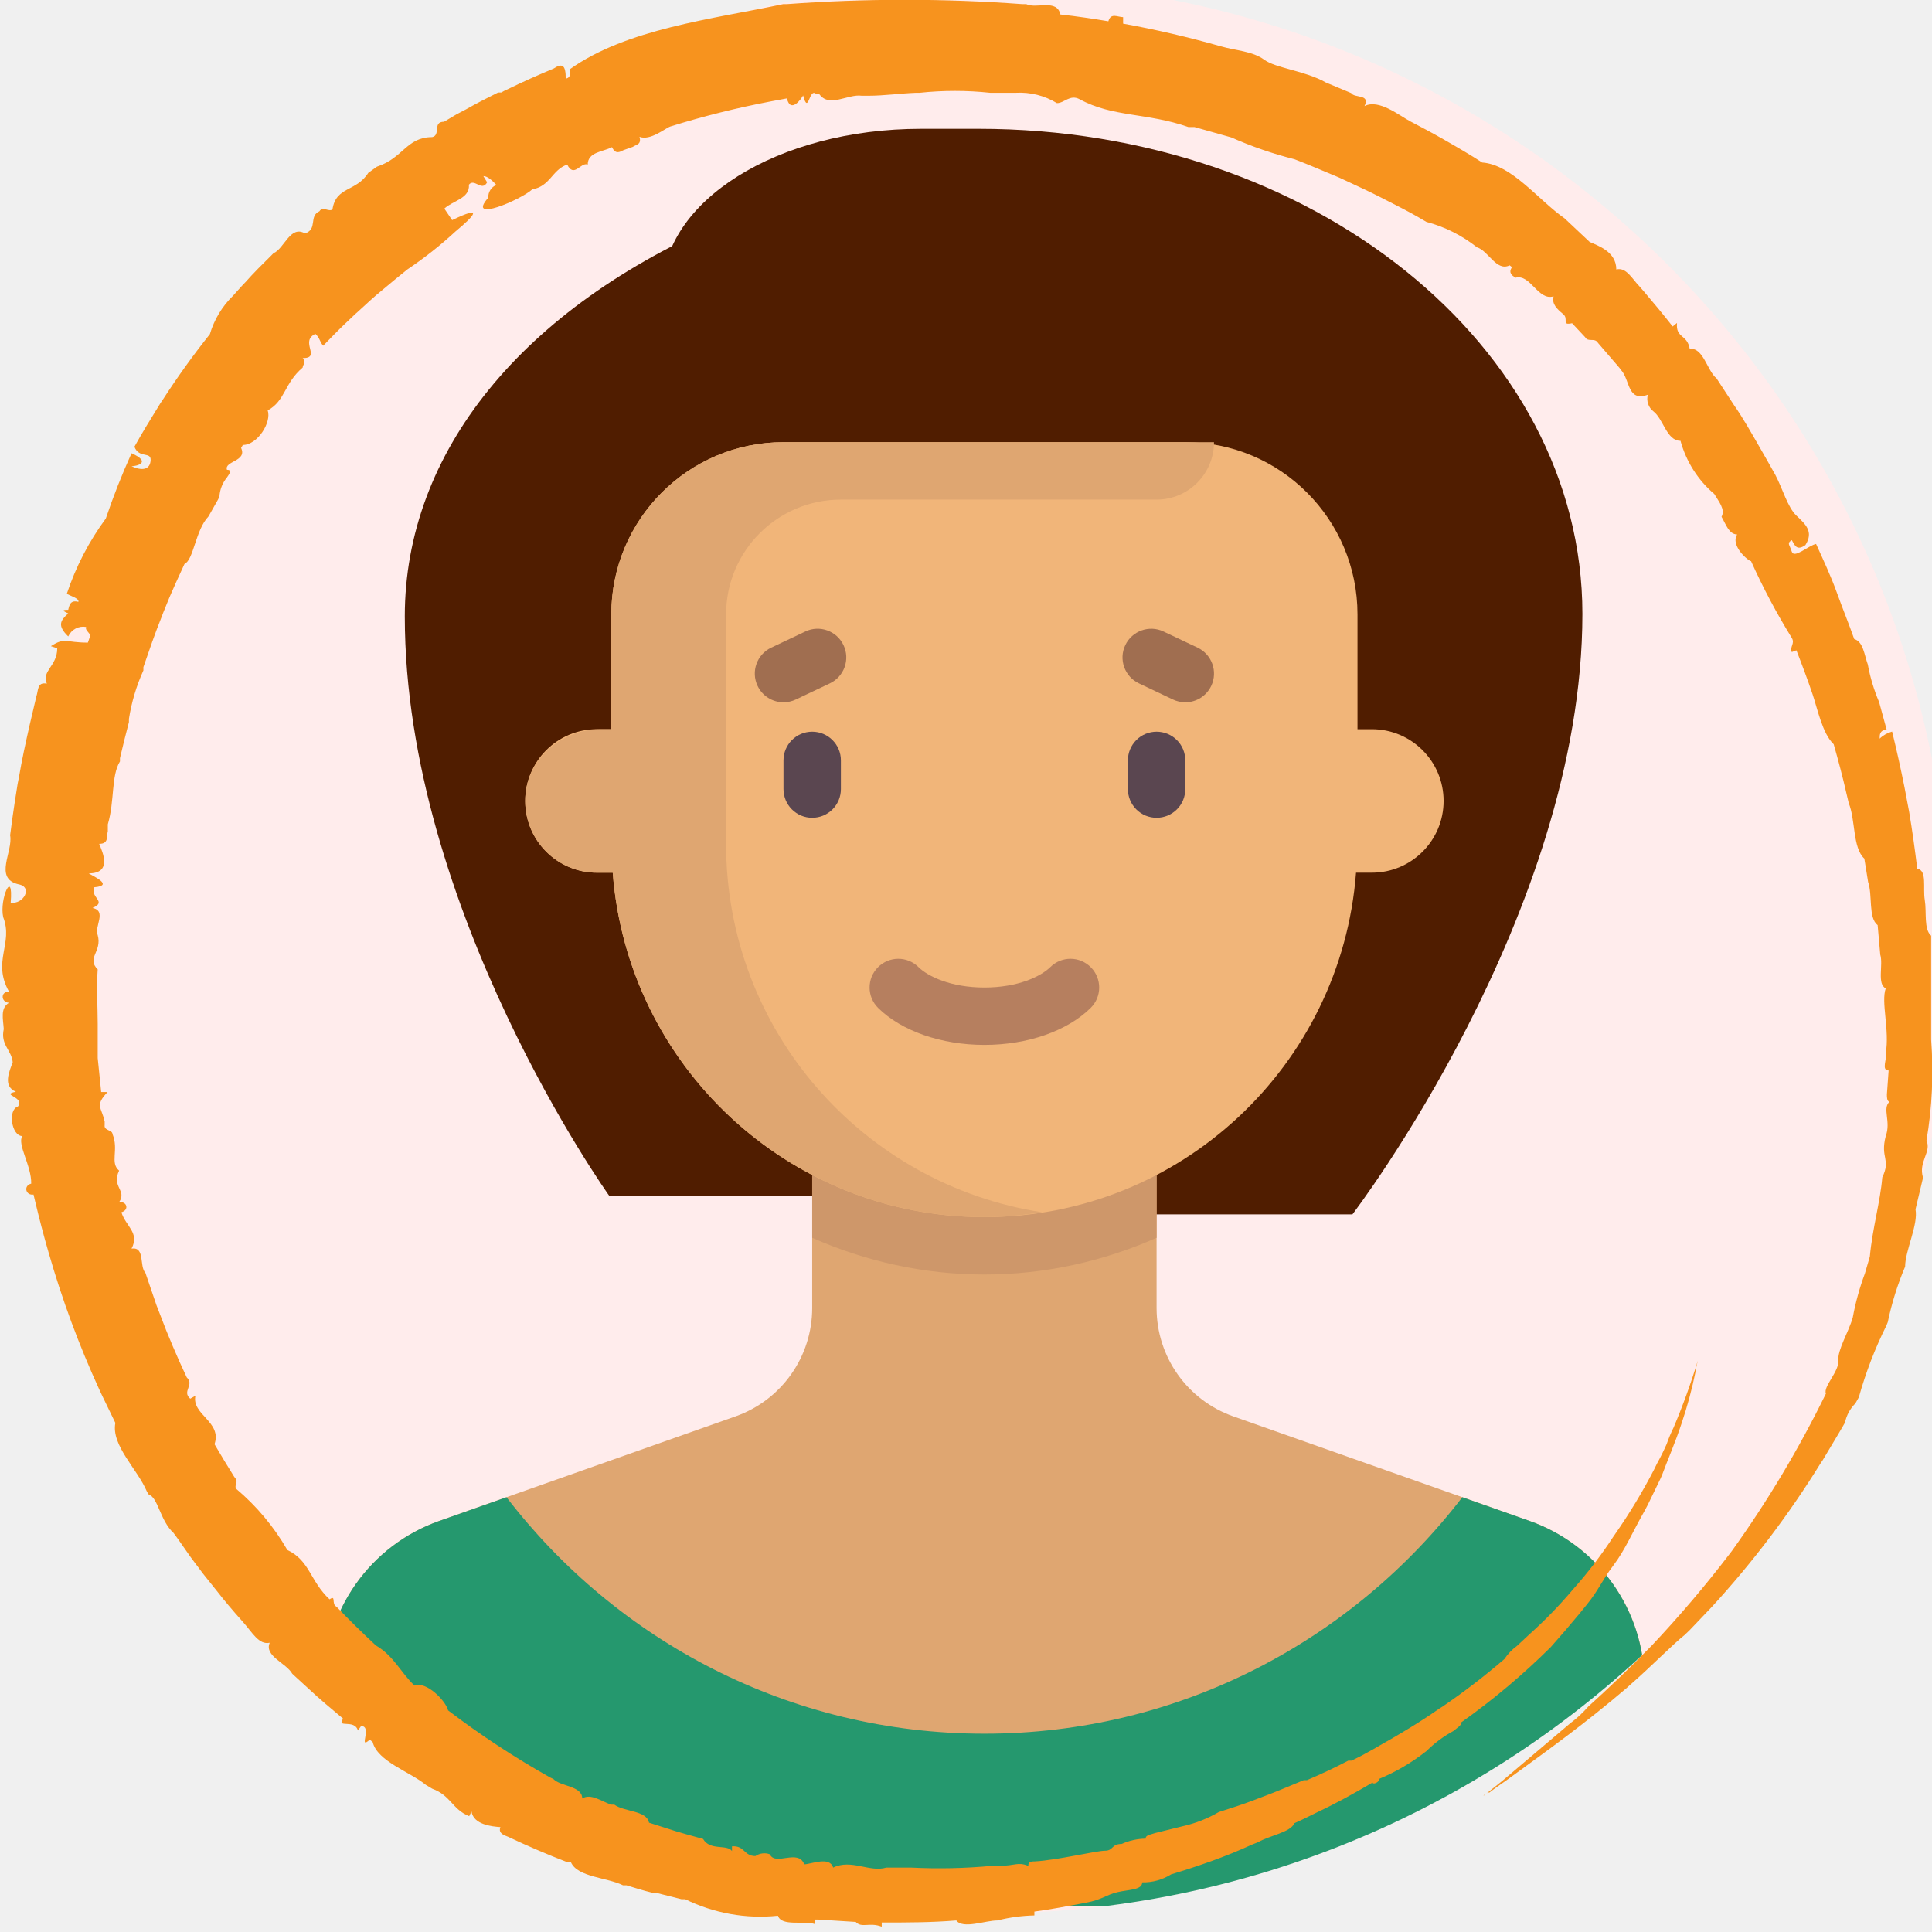
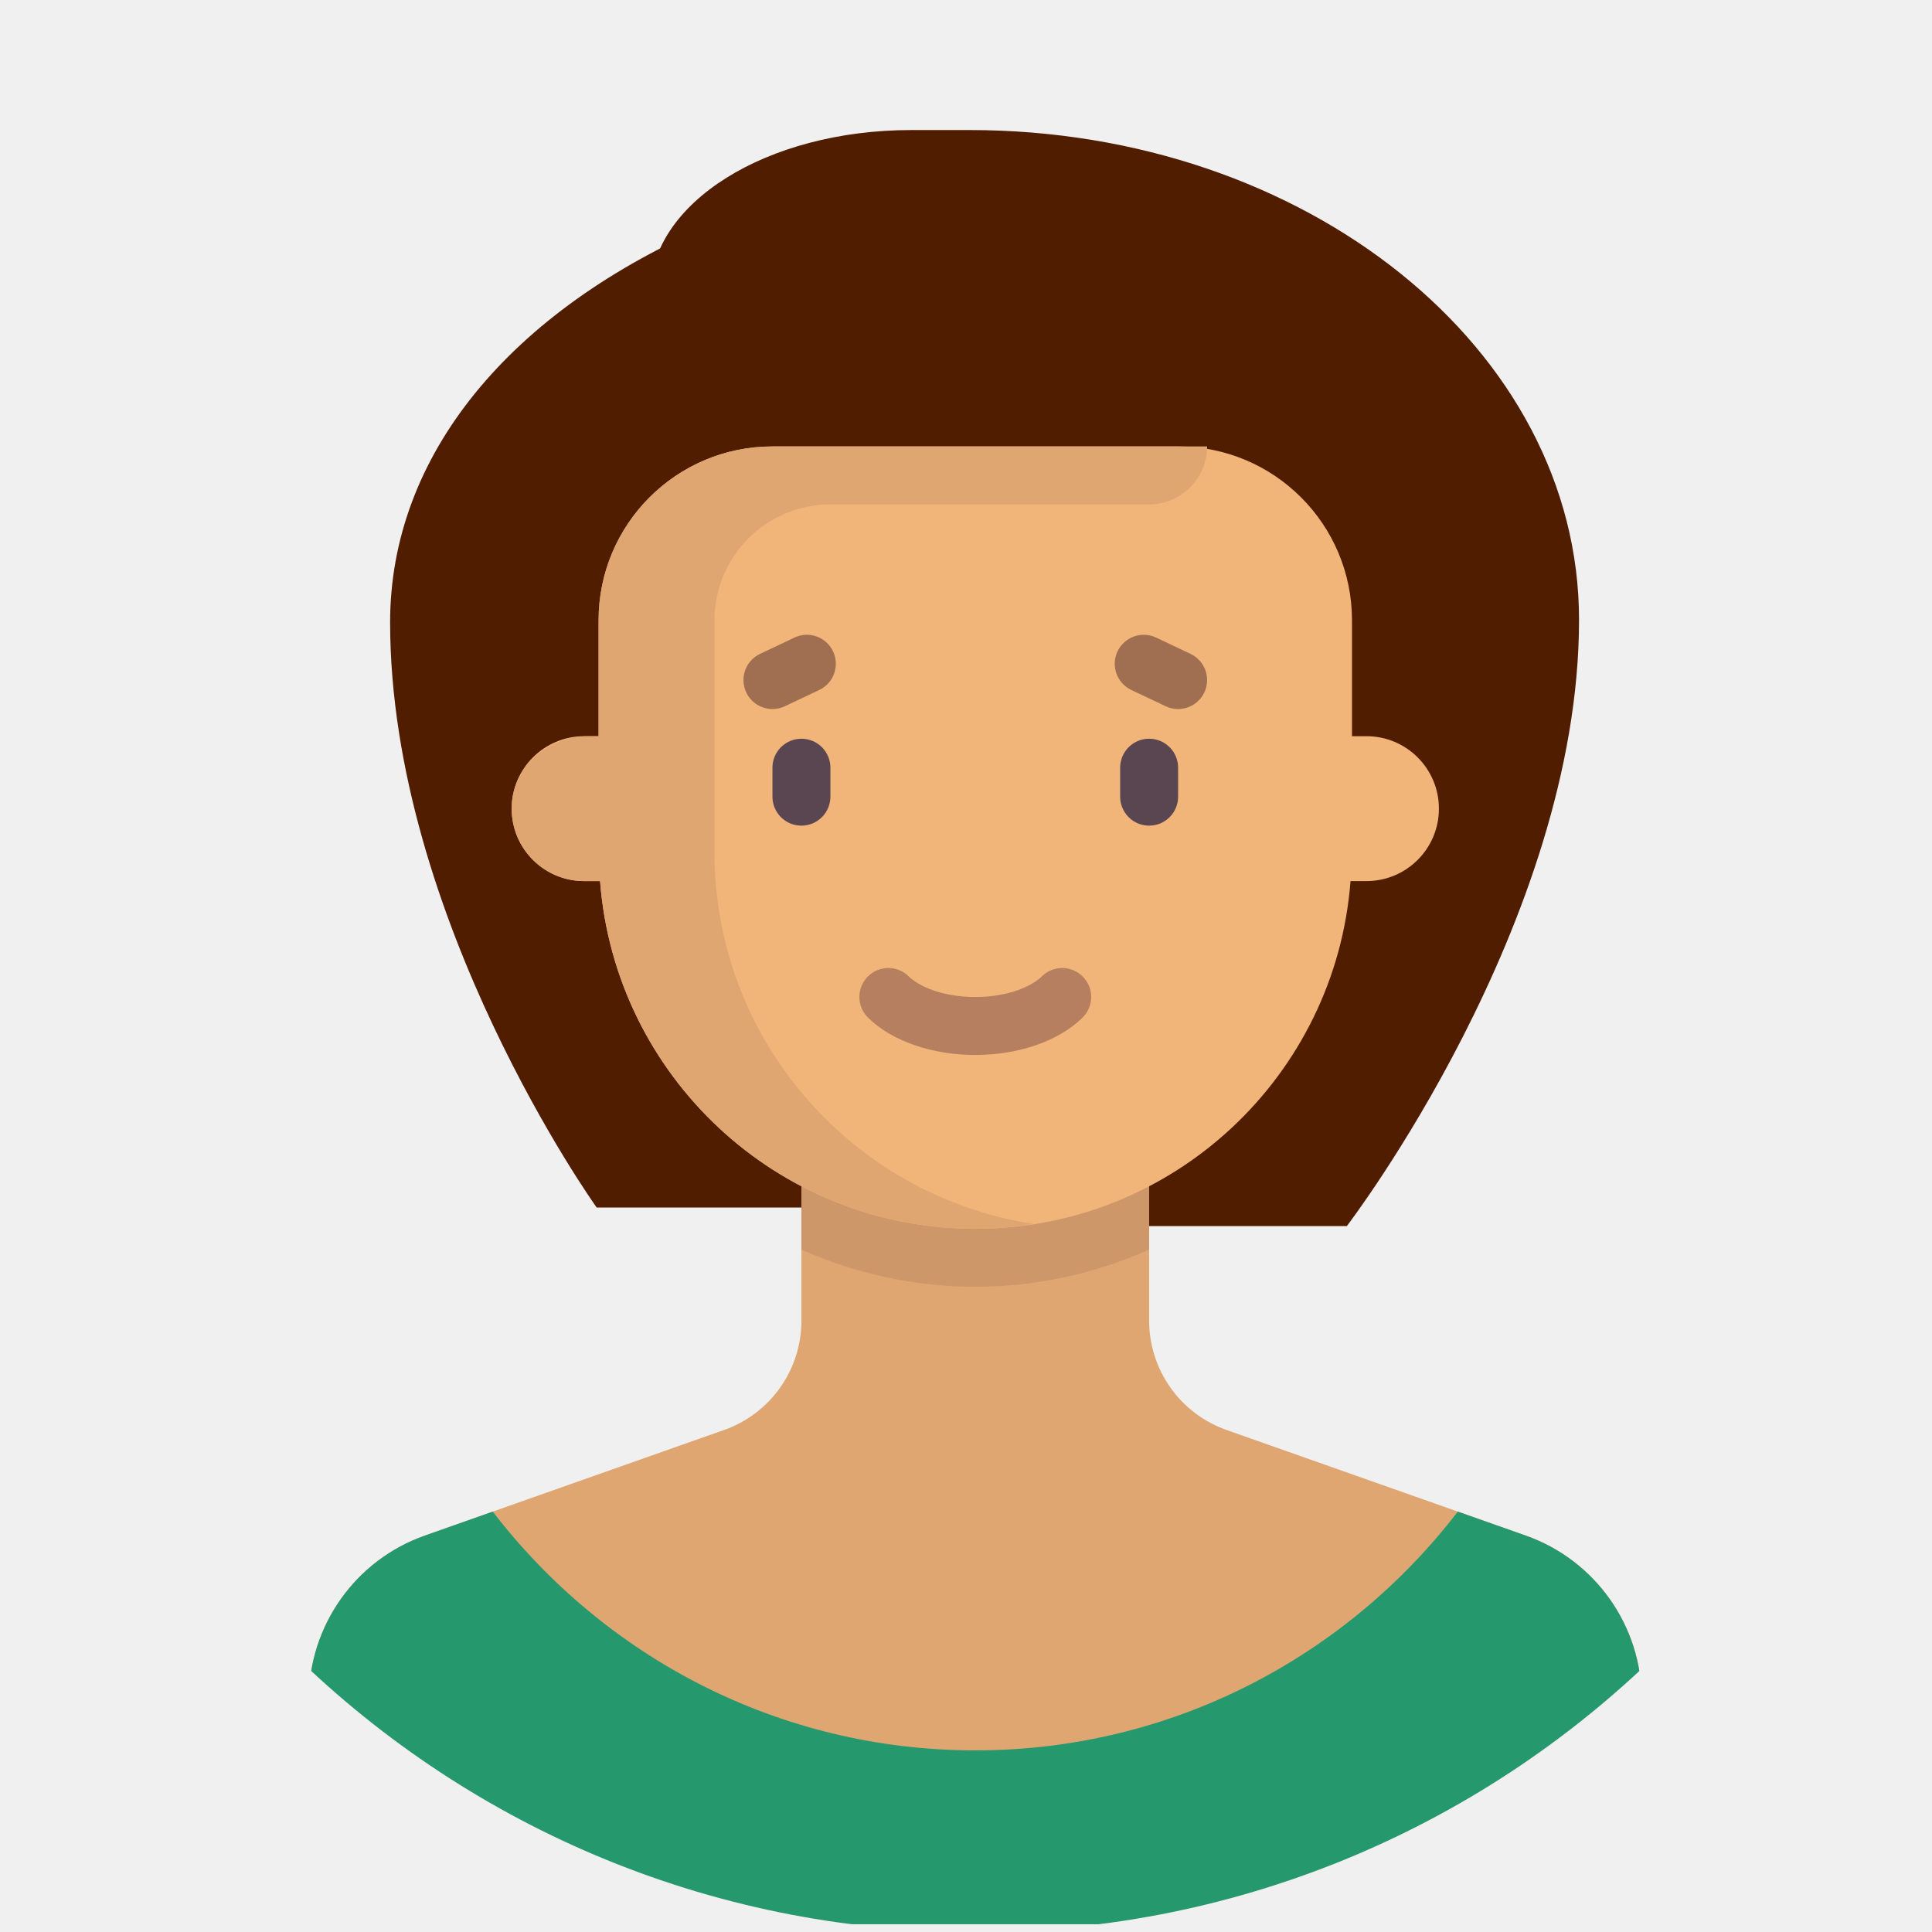
- <svg xmlns="http://www.w3.org/2000/svg" width="105" height="105" viewBox="0 0 105 105" fill="none">
-   <g clip-path="url(#clip0_230_2370)">
-     <circle cx="53.5" cy="51.5" r="52.5" fill="#FFECEC" />
-     <g clip-path="url(#clip1_230_2370)">
-       <mask id="mask0_230_2370" style="mask-type:alpha" maskUnits="userSpaceOnUse" x="1" y="-1" width="105" height="105">
-         <circle cx="53.5" cy="51.5" r="52.5" fill="#D9D9D9" />
-       </mask>
-       <g mask="url(#mask0_230_2370)">
-         <path d="M33.118 65C33.118 65 22 49.457 22 33.495C22 24.598 28.353 16.711 39.471 12H49V65H33.118Z" fill="#501D00" />
-         <path d="M73.5 66C73.5 66 86 49.681 86 33.362C86 18.802 71.309 7 53.188 7H50.062C42.25 7 36 10.934 36 15.787C36 18.56 38.798 20.808 42.25 20.808H48.5V66L73.5 66Z" fill="#501D00" />
-         <path d="M83.131 82.661L67.021 76.975C65.804 76.545 64.75 75.749 64.004 74.695C63.259 73.641 62.858 72.382 62.858 71.091V63.027H44.141V71.091C44.141 72.382 43.741 73.641 42.995 74.695C42.25 75.749 41.196 76.545 39.979 76.975L23.869 82.661C20.127 83.981 17.625 87.518 17.625 91.486V98.902C17.625 101.487 19.72 103.582 22.304 103.582H84.696C87.28 103.582 89.375 101.487 89.375 98.902V91.486C89.375 87.518 86.873 83.981 83.131 82.661Z" fill="#DFA671" />
-         <path d="M53.5 69.267C56.814 69.267 59.979 68.544 62.858 67.271V63.027H44.141V67.271C47.021 68.544 50.185 69.267 53.5 69.267Z" fill="#CE976A" />
-         <path d="M74.557 39.63H73.777V33.391C73.777 28.222 69.587 24.032 64.418 24.032H42.581C37.413 24.032 33.223 28.222 33.223 33.391V39.63H32.443C30.289 39.63 28.544 41.376 28.544 43.529C28.544 45.683 30.289 47.429 32.443 47.429H33.301C34.1 57.896 42.828 66.146 53.5 66.146C64.172 66.146 72.899 57.896 73.698 47.429H74.557C76.711 47.429 78.457 45.683 78.457 43.529C78.456 41.376 76.71 39.63 74.557 39.63Z" fill="#F1B579" />
-         <path d="M44.141 44.445C43.936 44.445 43.734 44.405 43.544 44.327C43.355 44.248 43.183 44.133 43.038 43.988C42.893 43.843 42.778 43.672 42.7 43.482C42.622 43.293 42.581 43.09 42.581 42.885V41.325C42.581 40.463 43.279 39.766 44.141 39.766C45.003 39.766 45.701 40.463 45.701 41.325V42.885C45.701 43.09 45.661 43.293 45.583 43.482C45.504 43.672 45.389 43.843 45.245 43.988C45.1 44.133 44.928 44.248 44.738 44.327C44.549 44.405 44.346 44.445 44.141 44.445ZM62.859 44.445C62.654 44.445 62.451 44.405 62.261 44.327C62.072 44.248 61.9 44.133 61.755 43.988C61.611 43.843 61.496 43.672 61.417 43.482C61.339 43.293 61.299 43.09 61.299 42.885V41.325C61.299 41.12 61.339 40.918 61.417 40.728C61.496 40.539 61.611 40.367 61.755 40.222C61.9 40.077 62.072 39.962 62.261 39.884C62.451 39.806 62.654 39.766 62.859 39.766C63.063 39.766 63.266 39.806 63.456 39.884C63.645 39.962 63.817 40.077 63.962 40.222C64.107 40.367 64.222 40.539 64.3 40.728C64.378 40.918 64.418 41.12 64.418 41.325V42.885C64.418 43.09 64.378 43.293 64.3 43.482C64.222 43.672 64.107 43.843 63.962 43.988C63.817 44.133 63.645 44.248 63.456 44.327C63.266 44.405 63.063 44.445 62.859 44.445Z" fill="#5A4650" />
-         <path d="M53.5 56.788C51.159 56.788 49 56.037 47.725 54.779C47.111 54.173 47.105 53.186 47.71 52.574C48.318 51.958 49.305 51.954 49.916 52.558C50.435 53.07 51.684 53.669 53.5 53.669C55.316 53.669 56.565 53.07 57.084 52.558C57.695 51.953 58.682 51.958 59.289 52.574C59.894 53.186 59.888 54.173 59.274 54.779C58 56.037 55.841 56.788 53.5 56.788Z" fill="#B67F5F" />
-         <path d="M42.583 38.168C42.288 38.168 41.998 38.084 41.748 37.926C41.499 37.769 41.299 37.543 41.173 37.276C40.802 36.497 41.136 35.567 41.914 35.198L43.767 34.321C44.542 33.951 45.474 34.284 45.843 35.062C46.213 35.841 45.879 36.772 45.101 37.14L43.249 38.017C43.041 38.116 42.813 38.167 42.583 38.168ZM64.417 38.168C64.187 38.167 63.959 38.116 63.751 38.018L61.899 37.14C61.121 36.772 60.787 35.841 61.157 35.063C61.526 34.285 62.46 33.953 63.234 34.321L65.086 35.198C65.864 35.567 66.198 36.498 65.828 37.276C65.701 37.543 65.501 37.769 65.252 37.926C65.002 38.084 64.712 38.168 64.417 38.168Z" fill="#A06E50" />
-         <path d="M83.131 82.66L79.474 81.37C73.486 89.171 64.094 94.223 53.5 94.223C42.905 94.223 33.513 89.171 27.526 81.37L23.869 82.661C20.127 83.981 17.625 87.518 17.625 91.486V98.902C17.625 101.487 19.72 103.582 22.304 103.582H84.696C87.28 103.582 89.375 101.487 89.375 98.902V91.486C89.375 87.518 86.873 83.981 83.131 82.66Z" fill="#25986E" />
-         <path d="M33.223 33.391V39.63H32.665C30.626 39.63 28.767 41.098 28.564 43.127C28.33 45.461 30.157 47.429 32.443 47.429H33.301C34.1 57.897 42.828 66.146 53.5 66.146C54.567 66.146 55.607 66.043 56.629 65.883C46.911 64.384 39.462 56.008 39.462 45.869V33.391C39.462 29.945 42.255 27.152 45.701 27.152H62.859C64.581 27.152 65.978 25.755 65.978 24.032H42.582C37.413 24.032 33.223 28.222 33.223 33.391Z" fill="#DFA671" />
-       </g>
+ <svg xmlns="http://www.w3.org/2000/svg" width="104" height="104" viewBox="0 0 104 104" fill="none">
+   <g clip-path="url(#clip0_118_16595)">
+     <mask id="mask0_118_16595" style="mask-type:alpha" maskUnits="userSpaceOnUse" x="0" y="-1" width="105" height="105">
+       <circle cx="52.5" cy="51.5" r="52.5" fill="#D9D9D9" />
+     </mask>
+     <g mask="url(#mask0_118_16595)">
+       <path d="M32.118 65C32.118 65 21 49.457 21 33.495C21 24.598 27.353 16.711 38.471 12H48V65H32.118Z" fill="#501D00" />
+       <path d="M72.5 66C72.5 66 85 49.681 85 33.362C85 18.802 70.309 7 52.188 7H49.062C41.25 7 35 10.934 35 15.787C35 18.56 37.798 20.808 41.25 20.808H47.5V66L72.5 66Z" fill="#501D00" />
+       <path d="M82.131 82.66L66.021 76.975C64.804 76.545 63.75 75.748 63.004 74.695C62.259 73.641 61.858 72.382 61.858 71.091V63.027H43.141V71.091C43.141 72.382 42.741 73.641 41.995 74.695C41.25 75.748 40.196 76.545 38.979 76.975L22.869 82.66C19.127 83.981 16.625 87.518 16.625 91.485V98.902C16.625 101.486 18.72 103.582 21.304 103.582H83.696C86.28 103.582 88.375 101.486 88.375 98.902V91.486C88.375 87.518 85.873 83.981 82.131 82.66Z" fill="#DFA671" />
+       <path d="M52.499 69.266C55.814 69.266 58.978 68.544 61.858 67.27V63.027H43.141V67.27C46.021 68.544 49.185 69.266 52.499 69.266Z" fill="#CE976A" />
+       <path d="M73.557 39.63H72.778V33.391C72.778 28.222 68.588 24.032 63.419 24.032H41.582C36.413 24.032 32.223 28.222 32.223 33.391V39.63H31.443C29.29 39.63 27.544 41.376 27.544 43.529C27.544 45.683 29.29 47.429 31.443 47.429H32.302C33.101 57.896 41.828 66.146 52.501 66.146C63.173 66.146 71.9 57.896 72.699 47.429H73.558C75.711 47.429 77.457 45.683 77.457 43.529C77.457 41.376 75.711 39.63 73.557 39.63Z" fill="#F1B579" />
+       <path d="M43.141 44.445C42.936 44.445 42.733 44.405 42.544 44.327C42.355 44.248 42.182 44.133 42.038 43.988C41.893 43.844 41.778 43.672 41.7 43.482C41.621 43.293 41.581 43.09 41.581 42.885V41.325C41.581 40.463 42.279 39.766 43.141 39.766C44.003 39.766 44.701 40.463 44.701 41.325V42.885C44.701 43.09 44.66 43.293 44.582 43.482C44.504 43.672 44.389 43.844 44.244 43.988C44.099 44.133 43.927 44.248 43.738 44.327C43.549 44.405 43.346 44.445 43.141 44.445ZM61.858 44.445C61.653 44.445 61.45 44.405 61.261 44.327C61.072 44.248 60.9 44.133 60.755 43.988C60.61 43.844 60.495 43.672 60.417 43.482C60.338 43.293 60.298 43.09 60.298 42.885V41.325C60.298 41.121 60.338 40.918 60.417 40.728C60.495 40.539 60.61 40.367 60.755 40.222C60.9 40.077 61.072 39.962 61.261 39.884C61.45 39.806 61.653 39.766 61.858 39.766C62.063 39.766 62.266 39.806 62.455 39.884C62.644 39.962 62.816 40.077 62.961 40.222C63.106 40.367 63.221 40.539 63.299 40.728C63.378 40.918 63.418 41.121 63.418 41.325V42.885C63.418 43.09 63.378 43.293 63.299 43.482C63.221 43.672 63.106 43.844 62.961 43.988C62.816 44.133 62.644 44.248 62.455 44.327C62.266 44.405 62.063 44.445 61.858 44.445Z" fill="#5A4650" />
+       <path d="M52.5 56.788C50.159 56.788 48 56.037 46.725 54.779C46.111 54.173 46.105 53.186 46.71 52.574C47.318 51.958 48.305 51.954 48.916 52.558C49.435 53.07 50.684 53.669 52.5 53.669C54.316 53.669 55.565 53.07 56.084 52.558C56.695 51.953 57.682 51.958 58.289 52.574C58.894 53.186 58.888 54.173 58.274 54.779C57 56.037 54.841 56.788 52.5 56.788Z" fill="#B67F5F" />
+       <path d="M41.583 38.168C41.288 38.168 40.998 38.084 40.748 37.927C40.499 37.769 40.299 37.543 40.173 37.276C39.802 36.498 40.136 35.567 40.914 35.198L42.767 34.321C43.542 33.951 44.474 34.284 44.843 35.063C45.213 35.841 44.879 36.772 44.101 37.14L42.249 38.018C42.041 38.116 41.813 38.168 41.583 38.168ZM63.417 38.168C63.187 38.168 62.959 38.116 62.751 38.018L60.899 37.141C60.121 36.772 59.787 35.841 60.157 35.063C60.526 34.285 61.46 33.953 62.234 34.321L64.086 35.198C64.864 35.567 65.198 36.498 64.828 37.276C64.701 37.543 64.501 37.769 64.252 37.927C64.002 38.084 63.712 38.168 63.417 38.168Z" fill="#A06E50" />
+       <path d="M82.131 82.66L78.474 81.37C72.486 89.171 63.094 94.223 52.5 94.223C41.905 94.223 32.513 89.171 26.526 81.37L22.869 82.661C19.127 83.981 16.625 87.518 16.625 91.486V98.902C16.625 101.487 18.72 103.582 21.304 103.582H83.696C86.28 103.582 88.375 101.487 88.375 98.902V91.486C88.375 87.518 85.873 83.981 82.131 82.66Z" fill="#25986E" />
+       <path d="M32.222 33.391V39.63H31.665C29.625 39.63 27.766 41.098 27.563 43.127C27.329 45.462 29.156 47.429 31.442 47.429H32.301C33.1 57.897 41.827 66.147 52.499 66.147C53.566 66.147 54.607 66.043 55.629 65.884C45.91 64.384 38.461 56.008 38.461 45.869V33.391C38.461 29.945 41.255 27.152 44.7 27.152H61.858C63.581 27.152 64.978 25.755 64.978 24.032H41.581C36.412 24.032 32.222 28.223 32.222 33.391Z" fill="#DFA671" />
    </g>
-     <path fill-rule="evenodd" clip-rule="evenodd" d="M104.701 61.982C105.008 60.175 105.092 58.335 104.953 56.507V55.929V55.142C104.953 54.355 104.953 53.536 104.953 52.797C104.953 52.059 104.953 51.497 104.953 50.854C104.544 50.501 104.717 49.57 104.607 48.911C104.497 48.253 104.749 47.306 104.199 47.209C104.073 46.182 103.932 45.154 103.759 44.126L103.507 42.794C103.303 41.782 103.083 40.77 102.832 39.759C102.579 39.828 102.346 39.96 102.156 40.144C102.156 39.919 102.156 39.694 102.533 39.646L102.125 38.153C101.846 37.499 101.64 36.815 101.512 36.114C101.323 35.6 101.261 34.861 100.774 34.733C100.475 33.882 100.161 33.127 99.831 32.212C99.501 31.296 99.092 30.429 98.7 29.562C98.291 29.642 97.506 30.381 97.38 29.98C97.254 29.578 97.097 29.53 97.38 29.353C97.537 29.61 97.631 29.964 98.118 29.626C98.59 28.888 98.118 28.486 97.631 28.021C97.144 27.555 96.877 26.543 96.484 25.805L96.013 24.97L95.636 24.311C95.18 23.524 94.725 22.706 94.238 22.015L93.295 20.57C92.776 20.152 92.572 18.868 91.834 18.964C91.692 18.145 91.064 18.402 91.142 17.551L90.907 17.744C90.404 17.102 89.87 16.459 89.336 15.833L89.084 15.544C88.707 15.159 88.377 14.5 87.843 14.645C87.843 13.665 86.822 13.344 86.397 13.151L85.031 11.867C83.601 10.871 82.171 8.944 80.553 8.832C79.94 8.43 79.139 7.965 78.463 7.579C77.788 7.194 77.269 6.921 76.656 6.6C76.044 6.279 74.944 5.364 74.158 5.765C74.488 5.091 73.608 5.347 73.436 5.058L72.744 4.769L72.053 4.48C70.922 3.838 69.335 3.71 68.706 3.244C68.078 2.778 67.135 2.746 66.365 2.521C64.606 2.024 62.83 1.606 61.039 1.285V0.932C60.756 0.932 60.364 0.675 60.238 1.156C59.374 1.012 58.51 0.883 57.63 0.787C57.441 -0.08 56.326 0.498 55.776 0.225H55.572C51.304 -0.089 47.019 -0.089 42.751 0.225H42.562C38.697 1.044 34.062 1.558 30.952 3.774C31.03 4.079 30.952 4.239 30.747 4.272C30.747 3.549 30.575 3.405 30.087 3.726C29.239 4.079 28.406 4.448 27.589 4.85L27.416 4.93L27.244 5.026H27.071C26.49 5.315 25.892 5.62 25.327 5.942L24.808 6.215L24.133 6.616C23.489 6.616 23.976 7.339 23.489 7.451C22.09 7.451 21.918 8.591 20.488 9.057L20.331 9.169L20.016 9.394C19.357 10.438 18.257 10.117 18.068 11.385C17.864 11.53 17.534 11.192 17.361 11.481C16.764 11.754 17.283 12.445 16.576 12.686C15.774 12.22 15.46 13.505 14.863 13.762L14.722 13.906C14.25 14.372 13.779 14.837 13.339 15.335C13.103 15.576 12.883 15.833 12.664 16.074C12.075 16.647 11.642 17.366 11.406 18.161C10.495 19.305 9.64 20.495 8.846 21.726L8.736 21.887L8.626 22.063C8.17 22.802 7.714 23.541 7.306 24.279C7.557 24.938 8.217 24.52 8.186 25.018C8.154 25.516 7.746 25.612 7.149 25.339C7.432 25.339 8.264 25.13 7.149 24.633C6.624 25.791 6.158 26.975 5.75 28.181C4.835 29.422 4.119 30.804 3.629 32.276C3.881 32.404 4.321 32.533 4.258 32.709C3.834 32.597 3.771 32.87 3.708 33.143C3.519 33.143 3.252 33.143 3.708 33.336C3.284 33.721 3.095 33.994 3.708 34.588C3.792 34.404 3.933 34.254 4.109 34.161C4.285 34.068 4.487 34.038 4.682 34.074C4.603 34.251 4.886 34.379 4.902 34.556L4.776 34.925C3.535 34.925 3.535 34.62 2.765 35.118L3.111 35.23C3.111 36.21 2.247 36.451 2.545 37.157C2.011 37.045 2.09 37.527 1.98 37.832L1.603 39.438C1.398 40.353 1.194 41.268 1.037 42.199L0.958 42.601L0.801 43.596C0.707 44.191 0.628 44.801 0.55 45.395C0.723 46.278 -0.361 47.739 1.006 48.06C1.807 48.205 1.273 49.168 0.581 49.056C0.738 47.145 -0.047 48.847 0.173 49.843C0.738 51.288 -0.44 52.235 0.487 53.889C0.016 53.889 0.047 54.467 0.487 54.499C-1.17347e-05 54.788 0.173 55.399 0.204 55.929C0.016 56.78 0.628 57.069 0.691 57.727C0.518 58.209 0.126 59.028 0.864 59.333C-0.016 59.509 1.383 59.606 0.974 60.136C0.408 60.312 0.628 61.741 1.21 61.741C0.927 62.207 1.713 63.347 1.697 64.327C1.257 64.439 1.398 64.985 1.822 64.921L1.917 65.322C2.137 66.237 2.372 67.153 2.64 68.068C3.369 70.614 4.288 73.1 5.389 75.503L5.562 75.872L6.269 77.333C6.033 78.554 7.479 79.854 7.981 81.059L8.091 81.235C8.578 81.364 8.704 82.648 9.427 83.307L9.663 83.628L10.37 84.639L11.045 85.539L11.752 86.422C12.176 86.968 12.648 87.53 13.182 88.124C13.716 88.718 14.062 89.409 14.659 89.28C14.345 90.003 15.57 90.388 15.884 90.966L16.796 91.801C17.393 92.363 18.021 92.877 18.649 93.407C18.257 93.953 19.278 93.407 19.451 94.049L19.624 93.808C20.268 93.808 19.435 95.141 20.095 94.547L20.252 94.675C20.519 95.735 22.263 96.281 23.143 97.004L23.489 97.212C24.51 97.582 24.573 98.336 25.5 98.706L25.625 98.449C25.735 99.171 26.741 99.268 27.197 99.3C27.071 99.621 27.354 99.733 27.621 99.83C28.674 100.328 29.758 100.793 30.842 101.211H31.03C31.392 102.03 32.994 102.03 33.858 102.463H34.047C34.518 102.608 34.974 102.752 35.445 102.865H35.634L37.032 103.218H37.236C38.804 103.987 40.55 104.299 42.28 104.117C42.468 104.711 43.678 104.374 44.275 104.567V104.326H44.479L46.506 104.454C46.836 104.808 47.244 104.454 47.92 104.711V104.486C49.271 104.486 50.622 104.486 51.974 104.374C52.335 104.856 53.545 104.374 54.205 104.374C54.863 104.207 55.538 104.116 56.216 104.101V103.892C57.158 103.764 58.085 103.587 59.012 103.411C59.939 103.234 60.112 102.977 60.741 102.833C61.369 102.688 62.076 102.72 62.076 102.303C62.63 102.315 63.175 102.164 63.647 101.869C65.124 101.419 66.585 100.922 68.015 100.263L68.376 100.119C68.974 99.766 70.168 99.573 70.34 99.091C70.78 98.898 71.189 98.69 71.613 98.481C72.634 97.999 73.624 97.453 74.598 96.875C74.598 97.004 74.975 96.875 74.944 96.683C75.872 96.297 76.744 95.784 77.536 95.157C77.965 94.73 78.452 94.368 78.982 94.081C79.17 93.921 79.453 93.76 79.406 93.615C81.136 92.389 82.765 91.019 84.276 89.521C84.811 88.921 85.334 88.311 85.848 87.69L86.225 87.225C86.885 86.422 87.042 85.924 87.686 85.073C88.33 84.222 88.707 83.291 89.367 82.134L89.555 81.781L90.247 80.352L90.325 80.175C90.593 79.437 91.048 78.409 91.394 77.349C91.703 76.435 91.955 75.502 92.148 74.555C92.177 74.349 92.219 74.146 92.274 73.945C91.898 75.183 91.458 76.4 90.954 77.59C90.809 77.881 90.683 78.182 90.577 78.489C90.42 78.843 90.247 79.196 90.058 79.533L89.885 79.886C89.26 81.094 88.556 82.258 87.78 83.371L87.67 83.531C87.035 84.503 86.331 85.426 85.565 86.293L85.439 86.438C84.728 87.277 83.961 88.065 83.145 88.798L82.438 89.457C82.173 89.649 81.945 89.888 81.763 90.163C80.69 91.088 79.567 91.951 78.4 92.748L78.243 92.845C77.191 93.583 76.091 94.242 74.975 94.868L74.645 95.061C74.252 95.285 73.86 95.494 73.451 95.687H73.278C72.54 96.072 71.786 96.426 71.032 96.747H70.859L69.618 97.261C69.084 97.485 68.549 97.678 68.046 97.871C67.544 98.064 66.852 98.288 66.24 98.481C65.627 98.838 64.965 99.098 64.276 99.252L62.783 99.621C62.579 99.701 62.249 99.717 62.265 99.926C61.815 99.932 61.372 100.03 60.961 100.215C60.395 100.215 60.521 100.584 60.049 100.584C59.578 100.584 57.457 101.098 56.247 101.163C56.106 101.163 55.87 101.163 55.886 101.403C55.273 101.179 55.21 101.403 54.315 101.403H53.938C52.47 101.541 50.995 101.574 49.523 101.5H48.171C47.26 101.773 46.27 101.018 45.281 101.5C45.092 100.874 44.118 101.307 43.709 101.323C43.379 100.456 42.138 101.436 41.84 100.777C41.711 100.729 41.572 100.713 41.436 100.73C41.299 100.747 41.169 100.796 41.054 100.874C40.426 100.874 40.473 100.295 39.782 100.344V100.601C39.514 100.215 38.587 100.601 38.21 99.942L37.283 99.685L36.733 99.525L35.272 99.059C35.147 98.385 33.937 98.481 33.387 98.079H33.214C32.696 97.903 32.114 97.453 31.643 97.742C31.643 97.052 30.465 97.1 30.072 96.683L29.899 96.602C27.971 95.518 26.118 94.3 24.353 92.957C24.227 92.427 23.159 91.351 22.53 91.608C21.776 90.902 21.415 90.003 20.425 89.424C19.702 88.75 18.98 88.044 18.288 87.321C17.99 87.177 18.288 86.663 17.911 86.92C16.843 85.924 16.843 84.816 15.617 84.238C14.886 82.973 13.945 81.849 12.836 80.914C12.726 80.754 12.915 80.577 12.836 80.4L12.726 80.256C12.365 79.678 12.004 79.084 11.658 78.489C12.082 77.269 10.401 76.884 10.621 75.856L10.338 76.016C9.867 75.615 10.589 75.262 10.15 74.86L9.757 74.009C9.505 73.447 9.27 72.885 9.034 72.307L8.5 70.926L7.903 69.176C7.557 68.823 7.903 67.747 7.149 67.859C7.604 66.992 6.834 66.655 6.599 65.884C7.039 65.756 6.897 65.274 6.473 65.338C6.913 64.68 6.049 64.519 6.473 63.62C5.955 63.187 6.473 62.496 6.112 61.629C6.112 61.404 5.64 61.452 5.688 61.147V60.955C5.515 60.152 5.138 60.103 5.845 59.349H5.499L5.31 57.502V56.764V55.639C5.31 54.66 5.232 53.664 5.31 52.685C4.682 52.059 5.562 51.721 5.31 50.822C5.106 50.373 5.829 49.506 5.028 49.345C5.845 48.992 4.886 48.799 5.122 48.221C6.237 48.125 5.012 47.595 4.823 47.466C6.127 47.466 5.562 46.278 5.389 45.861C5.923 45.861 5.782 45.459 5.86 45.17V44.801C6.237 43.516 6.033 42.167 6.52 41.38V41.204C6.677 40.545 6.834 39.887 7.007 39.245V39.068C7.15 38.158 7.414 37.272 7.793 36.435V36.258C8.107 35.343 8.421 34.428 8.783 33.528L8.861 33.32L9.207 32.469L9.568 31.65L10.024 30.654C10.527 30.429 10.621 28.808 11.328 28.069L11.501 27.764L11.846 27.154L11.925 26.993C11.947 26.609 12.091 26.243 12.334 25.949C12.491 25.724 12.616 25.532 12.334 25.532C12.176 25.05 13.449 25.082 13.103 24.343L13.198 24.183C13.999 24.183 14.769 22.947 14.549 22.304C15.507 21.79 15.444 20.827 16.45 19.976C16.45 19.815 16.67 19.703 16.45 19.462C17.487 19.462 16.261 18.563 17.141 18.145C17.408 18.402 17.361 18.563 17.565 18.788L18.178 18.161C18.555 17.776 18.932 17.423 19.325 17.053L19.451 16.941C19.891 16.54 20.315 16.138 20.771 15.769L21.446 15.207L22.137 14.645C23.063 14.024 23.94 13.332 24.761 12.573C25.767 11.738 26.332 11.112 24.573 11.963L24.149 11.337C24.604 10.903 25.547 10.791 25.484 10.036C25.782 9.667 26.191 10.438 26.474 9.908L26.27 9.571C26.489 9.571 26.741 9.795 26.977 10.052C26.842 10.106 26.727 10.201 26.648 10.325C26.569 10.449 26.53 10.595 26.537 10.743C25.311 12.14 28.312 10.855 28.925 10.293C29.915 10.117 29.993 9.233 30.826 8.944C31.203 9.699 31.564 8.784 31.942 8.944C31.942 8.254 32.774 8.254 33.261 7.997C33.45 8.398 33.67 8.27 33.89 8.158L34.392 7.981C34.565 7.852 34.88 7.868 34.754 7.435C35.351 7.66 36.152 6.969 36.435 6.873C38.231 6.314 40.057 5.859 41.903 5.508L42.767 5.347C42.971 6.199 43.568 5.347 43.647 5.187C43.945 6.279 43.961 4.785 44.338 5.091H44.511C45.045 5.893 46.082 5.091 46.836 5.203H47.182C48.046 5.203 48.926 5.074 49.79 5.042H49.978C51.253 4.906 52.538 4.906 53.812 5.042H55.21C55.992 4.998 56.769 5.194 57.441 5.604C57.85 5.604 58.148 5.107 58.682 5.396C60.474 6.375 62.343 6.118 64.59 6.905H64.92L66.915 7.467C68.028 7.961 69.179 8.358 70.356 8.655C71.157 8.96 71.927 9.298 72.744 9.635L73.058 9.779L74.158 10.293C74.74 10.566 75.29 10.855 75.855 11.144C76.421 11.433 76.876 11.674 77.521 12.059C78.519 12.324 79.455 12.794 80.27 13.44C80.898 13.633 81.323 14.773 82.045 14.42L82.171 14.516C81.967 14.837 82.171 14.966 82.36 15.094C83.177 14.87 83.585 16.363 84.434 16.106C84.324 16.523 84.622 16.796 84.952 17.069C85.282 17.342 84.826 17.696 85.439 17.567L86.146 18.322C86.319 18.627 86.665 18.322 86.853 18.643L88 19.976L88.11 20.12C88.597 20.666 88.44 21.855 89.555 21.453C89.512 21.616 89.517 21.789 89.571 21.949C89.624 22.109 89.722 22.25 89.854 22.352C90.404 22.77 90.577 23.958 91.331 23.958C91.643 25.09 92.284 26.098 93.169 26.849C93.405 27.25 93.782 27.683 93.562 28.085C93.798 28.486 93.955 29.032 94.41 29.048C94.018 29.675 95.07 30.526 95.165 30.494C95.812 31.933 96.552 33.328 97.38 34.668C97.568 34.974 97.254 35.15 97.38 35.439L97.631 35.343C97.945 36.146 98.244 36.949 98.511 37.735C98.778 38.522 99.045 39.871 99.658 40.449C99.909 41.332 100.145 42.215 100.349 43.115L100.475 43.645C100.852 44.576 100.679 46.069 101.323 46.663L101.528 47.932C101.779 48.654 101.528 49.891 102.046 50.276L102.188 51.882C102.36 52.428 101.999 53.488 102.486 53.713C102.219 54.467 102.706 55.977 102.486 57.245C102.58 57.518 102.219 58.177 102.643 58.177L102.549 59.477C102.549 59.638 102.549 59.847 102.69 59.879C102.282 60.248 102.785 60.955 102.486 61.741C102.172 62.962 102.785 62.978 102.298 63.989C102.188 65.322 101.763 66.751 101.622 68.293L101.355 69.208C101.066 69.984 100.845 70.785 100.695 71.601C100.475 72.388 99.862 73.351 99.909 73.945C99.957 74.539 99.077 75.358 99.234 75.743C97.771 78.733 96.063 81.591 94.128 84.286L94.018 84.431C92.694 86.164 91.283 87.825 89.791 89.409L89.665 89.537C88.55 90.677 87.387 91.785 86.319 92.748C86.023 93.089 85.691 93.396 85.329 93.664L81.637 96.795L80.914 97.373C80.71 97.534 80.616 97.614 80.631 97.582C80.647 97.55 80.631 97.582 80.867 97.421H80.946L81.134 97.277L81.354 97.116L81.841 96.779L81.998 96.666C84.198 95.061 86.052 93.744 88.409 91.737L88.55 91.608C89.697 90.613 90.97 89.312 91.551 88.862L91.834 88.59L93.043 87.321C95.251 84.917 97.229 82.304 98.951 79.517L99.061 79.356L99.972 77.831L100.271 77.317C100.353 76.919 100.55 76.556 100.836 76.273L101.025 75.936C101.399 74.595 101.899 73.294 102.518 72.05L102.596 71.858C102.812 70.822 103.128 69.811 103.539 68.839C103.539 67.972 104.262 66.559 104.104 65.724L104.513 64.005C104.246 63.138 104.984 62.608 104.701 61.982Z" fill="#F7931E" />
  </g>
  <defs>
-     <clipPath id="clip0_230_2370">
-       <rect width="105" height="105" fill="white" />
-     </clipPath>
-     <clipPath id="clip1_230_2370">
-       <rect width="105" height="105" fill="white" transform="translate(1 -1)" />
+     <clipPath id="clip0_118_16595">
+       <rect width="105" height="105" fill="white" transform="translate(0 -1)" />
    </clipPath>
  </defs>
</svg>
